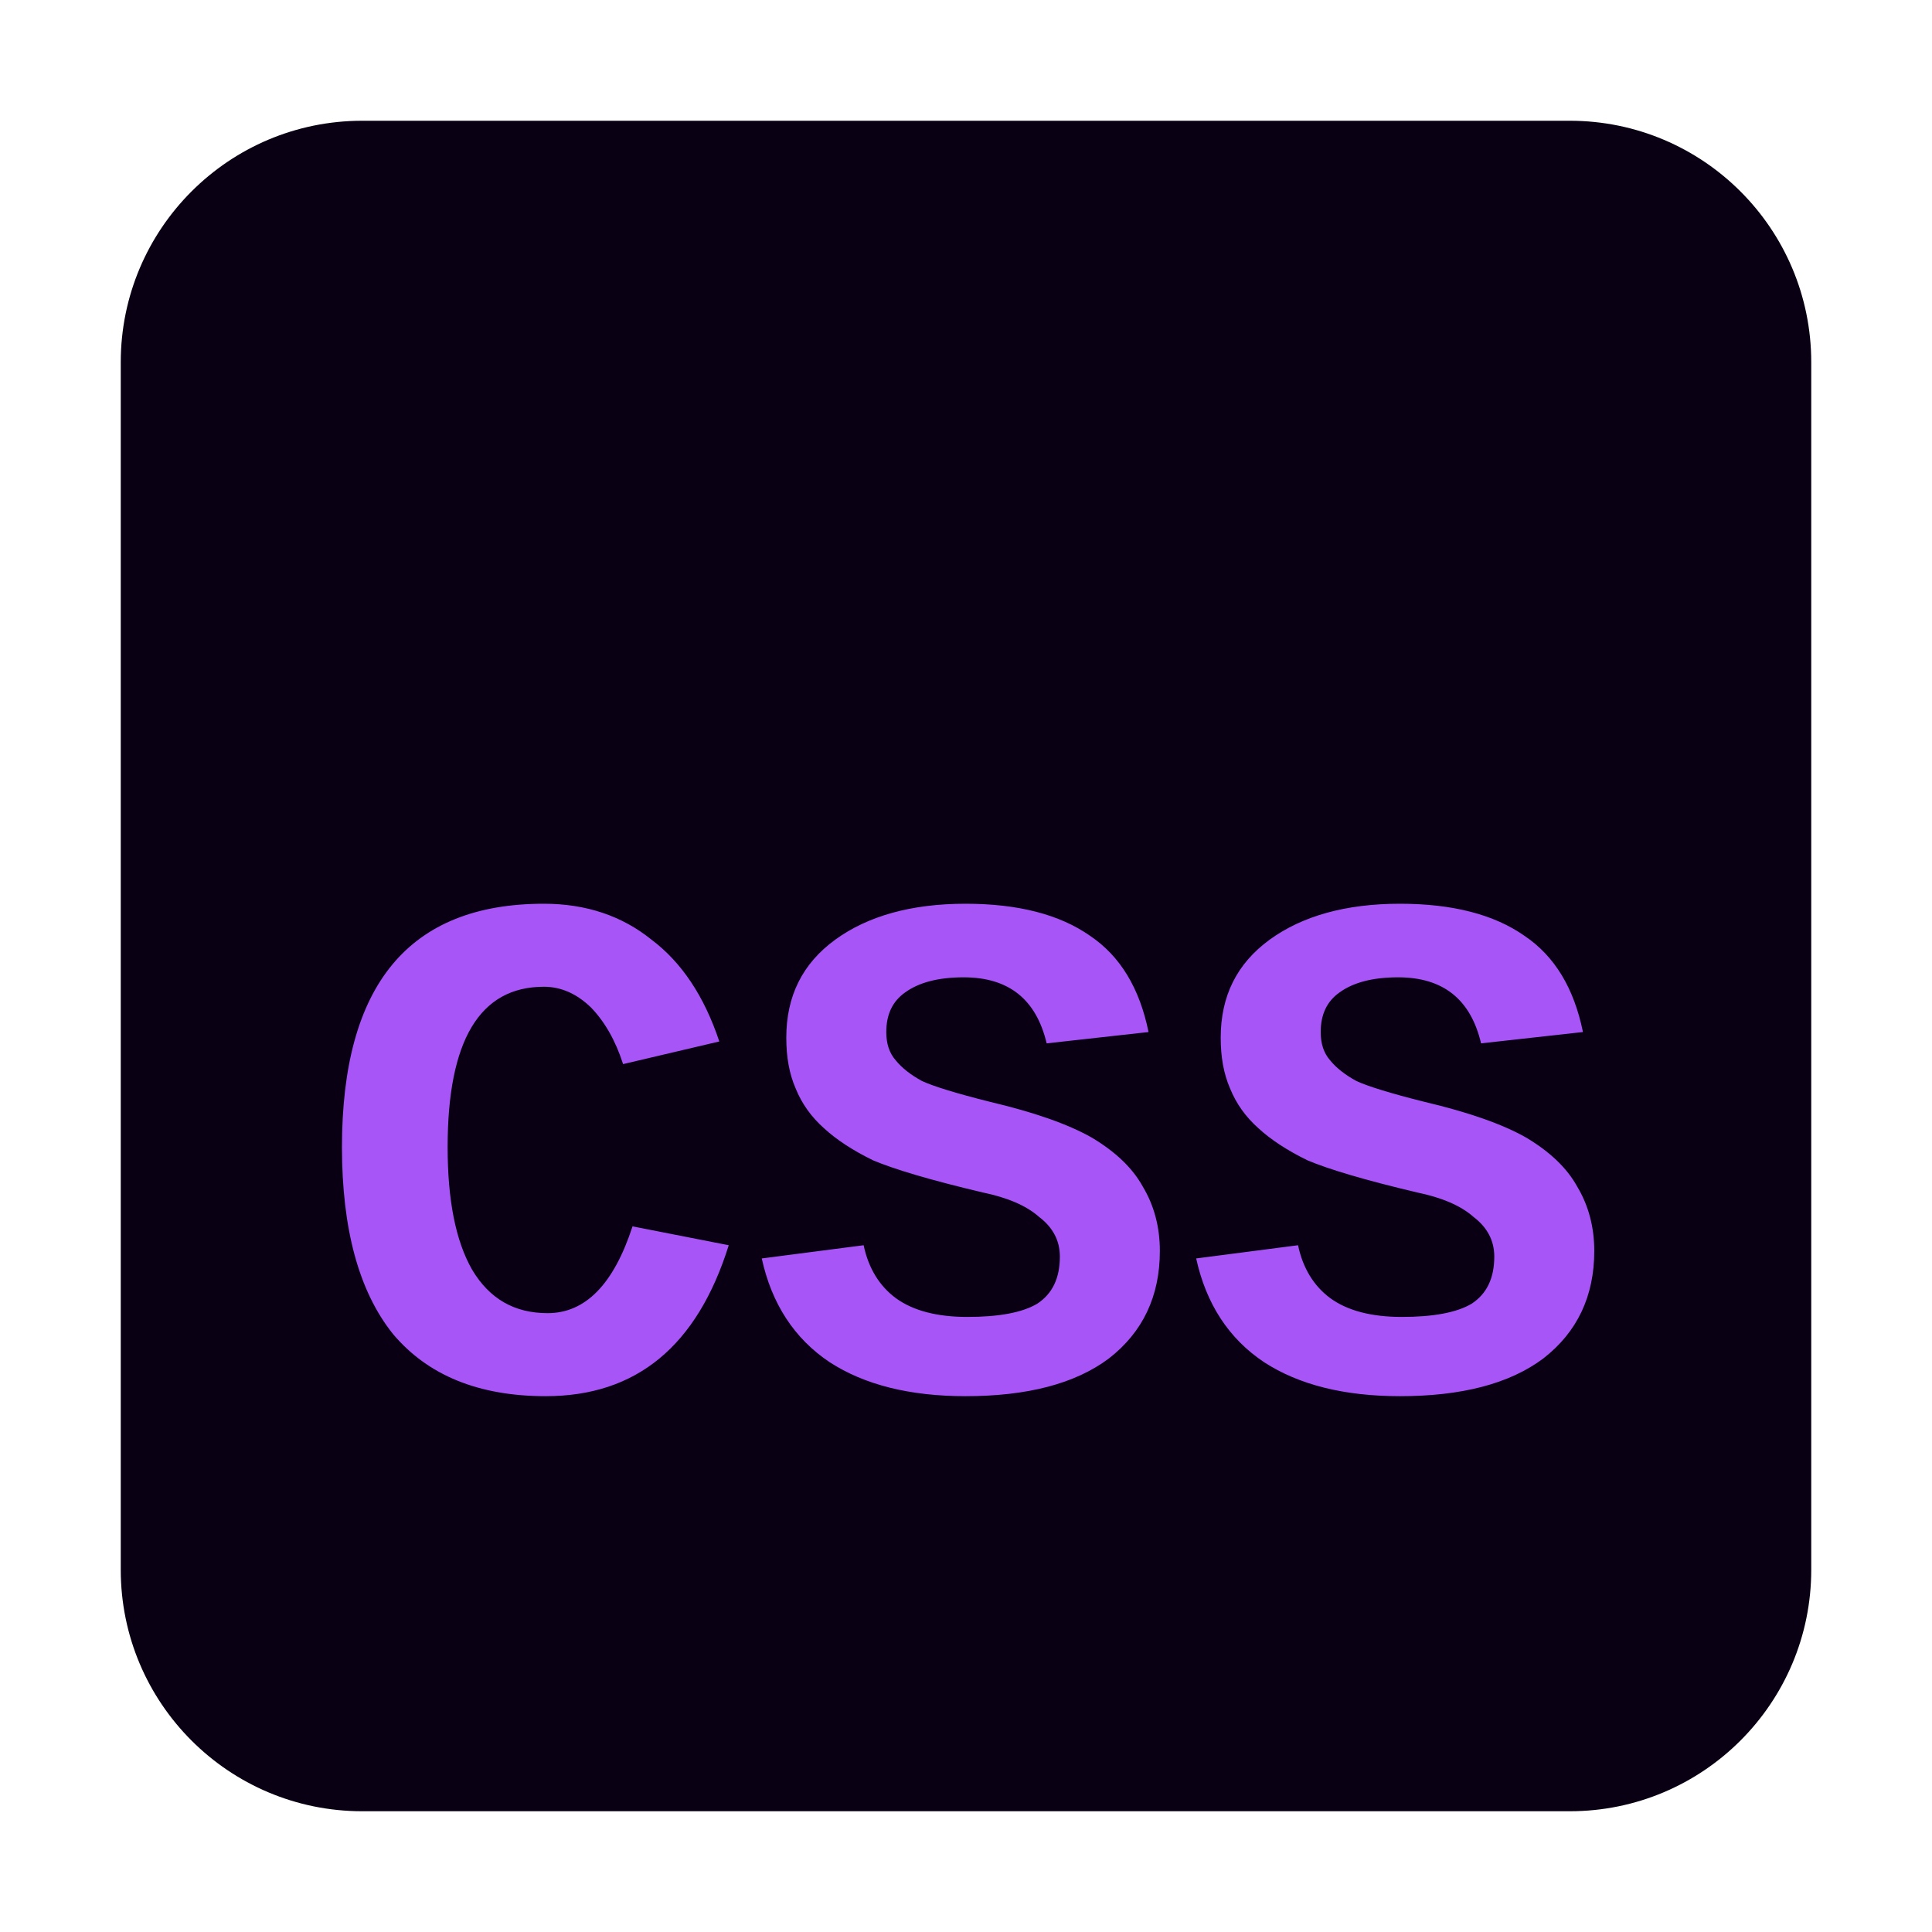
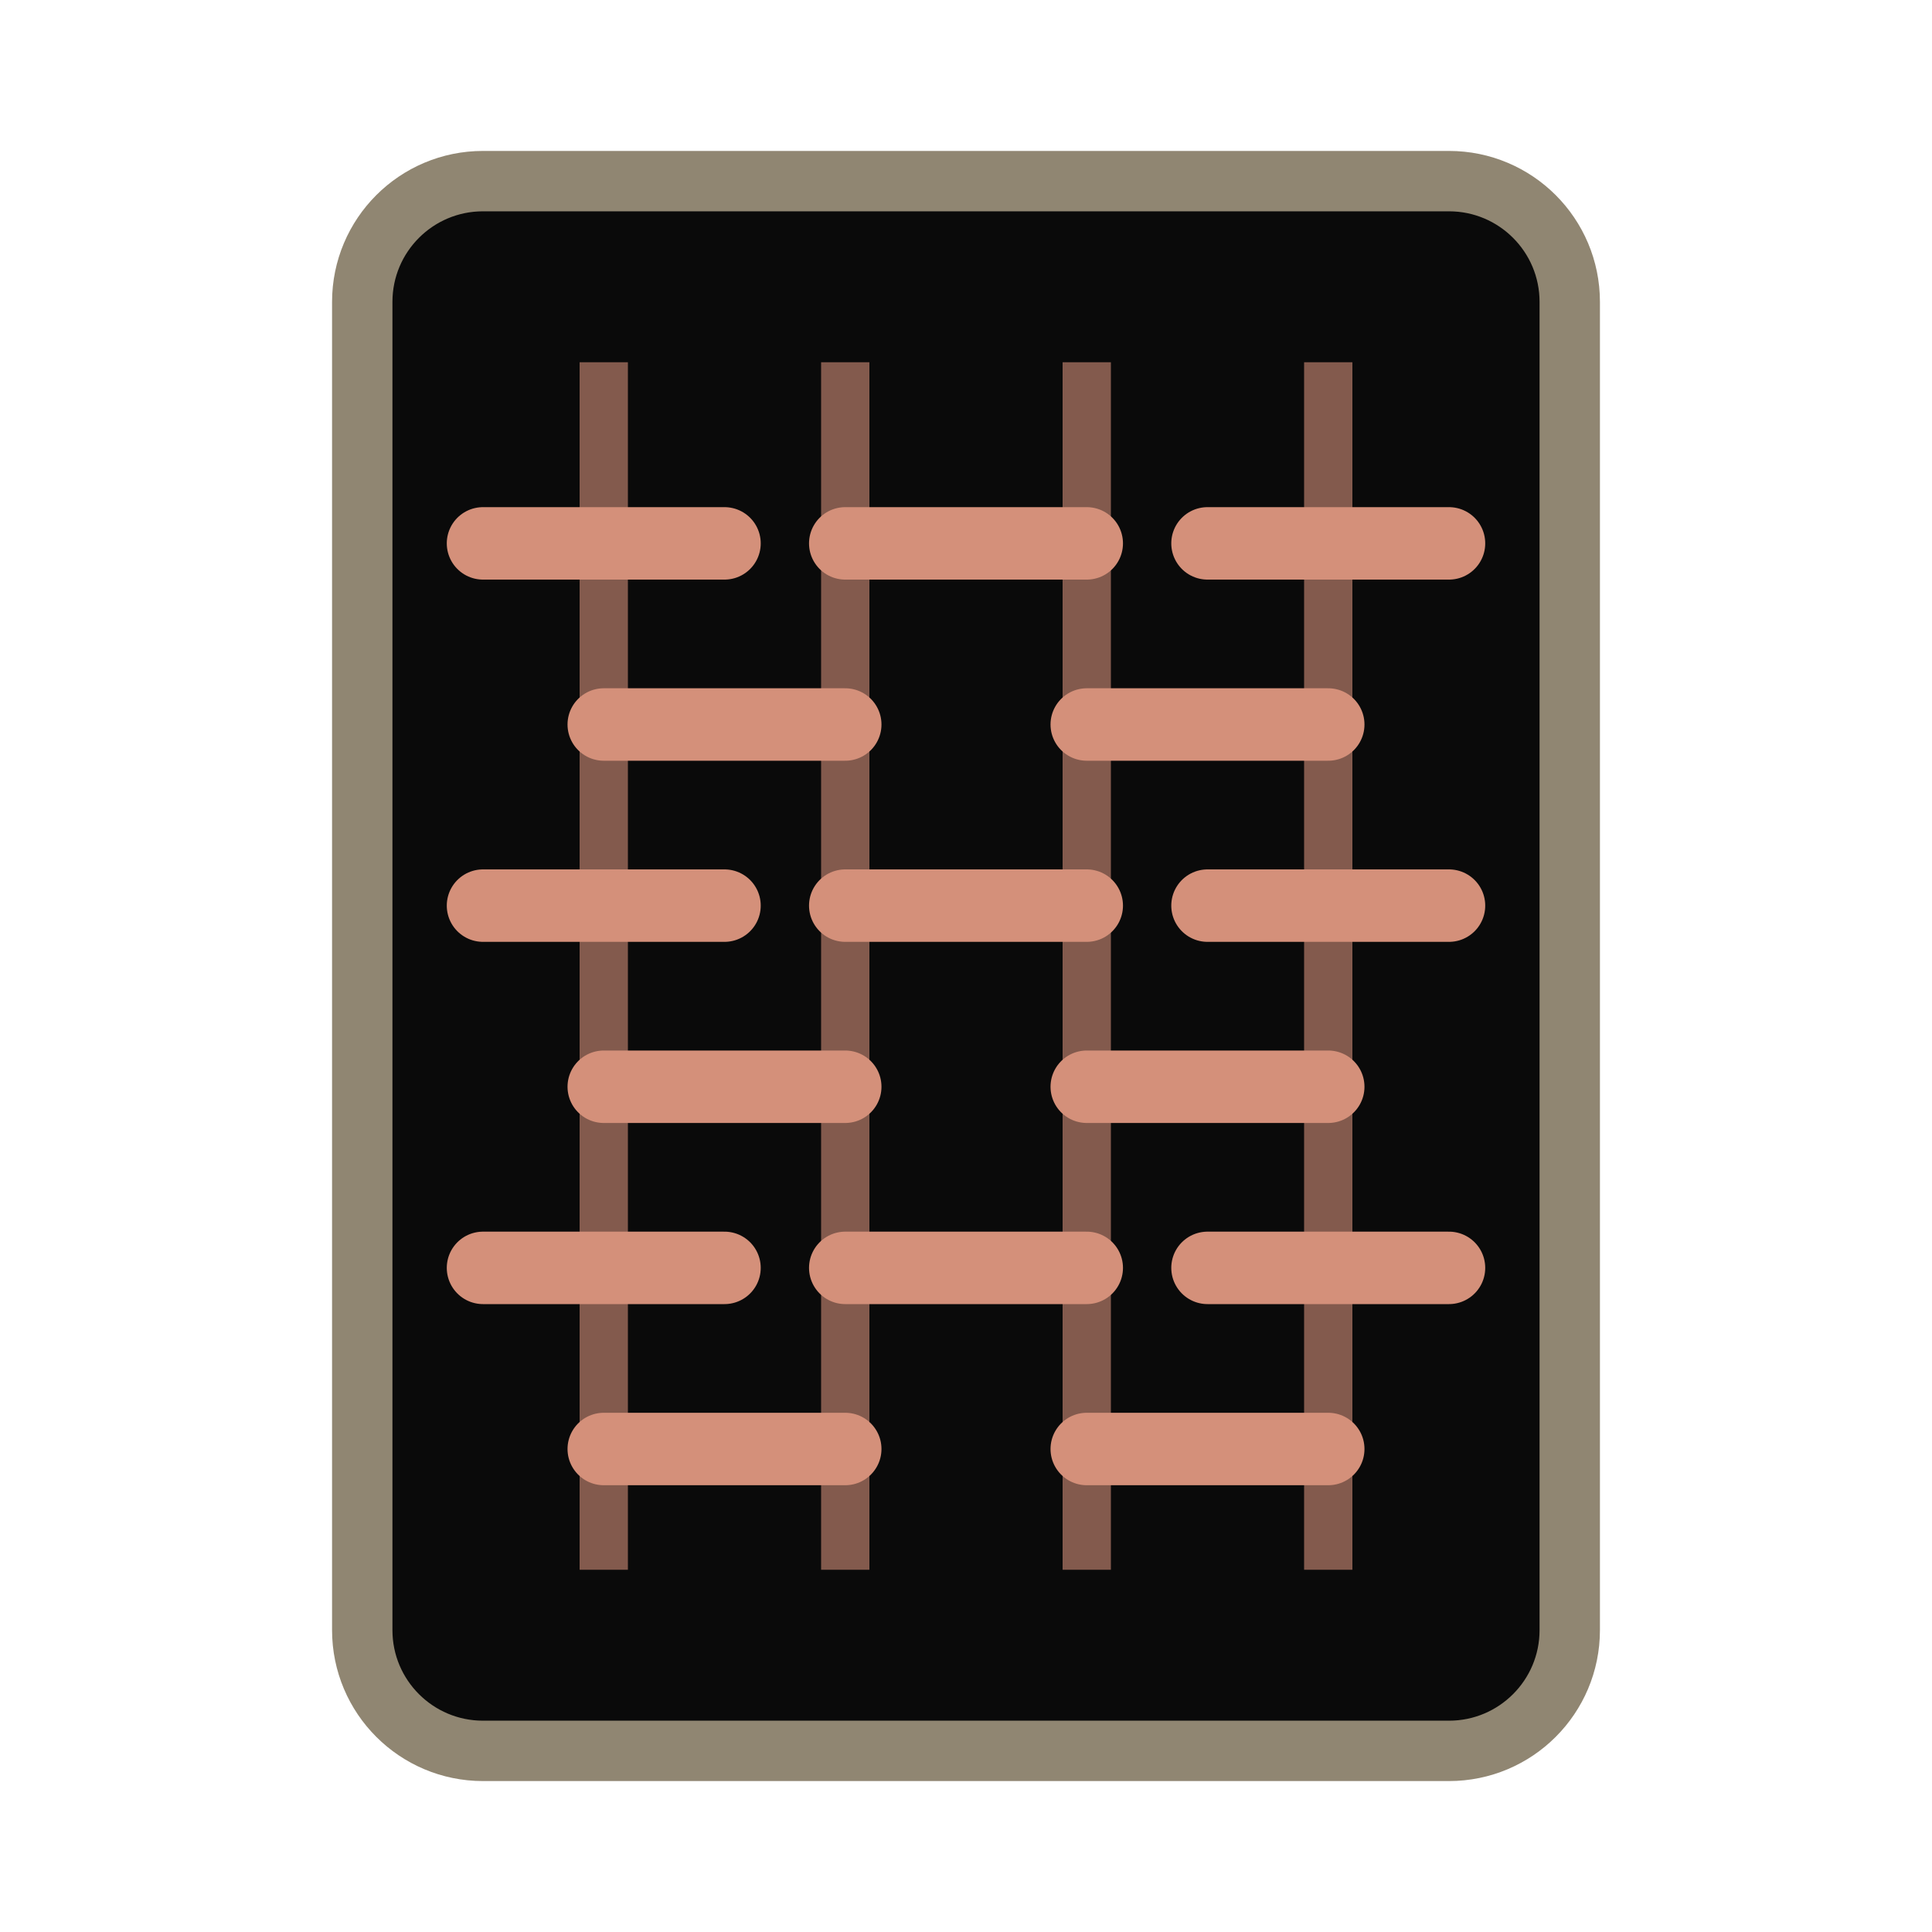
<svg xmlns="http://www.w3.org/2000/svg" viewBox="0 0 16 16">
-   <rect x="1" y="1" width="14" height="14" rx="2" fill="#0a0014" />
-   <text x="8" y="11.5" text-anchor="middle" font-family="'Consolas','Courier New',monospace" font-size="6" font-weight="bold" fill="#A855F7">CSS</text>
+   <rect x="3" y="1.5" width="10" height="13" rx="1" fill="#0A0A0A" stroke="#908672" stroke-width="0.5" />
+   <line x1="5" y1="3" x2="5" y2="13" stroke="#D4907A" stroke-width="0.4" opacity="0.6" />
+   <line x1="7" y1="3" x2="7" y2="13" stroke="#D4907A" stroke-width="0.4" opacity="0.6" />
+   <line x1="9" y1="3" x2="9" y2="13" stroke="#D4907A" stroke-width="0.4" opacity="0.6" />
+   <line x1="11" y1="3" x2="11" y2="13" stroke="#D4907A" stroke-width="0.4" opacity="0.6" />
+   <path d="M4 4.5h2M7 4.5h2M10 4.5h2" stroke="#D4907A" stroke-width="0.6" stroke-linecap="round" />
+   <path d="M5 6h2M9 6h2" stroke="#D4907A" stroke-width="0.6" stroke-linecap="round" />
+   <path d="M4 7.5h2M7 7.5h2M10 7.5h2" stroke="#D4907A" stroke-width="0.6" stroke-linecap="round" />
+   <path d="M5 9h2M9 9h2" stroke="#D4907A" stroke-width="0.6" stroke-linecap="round" />
+   <path d="M4 10.5h2M7 10.5h2M10 10.5h2" stroke="#D4907A" stroke-width="0.6" stroke-linecap="round" />
+   <path d="M5 12h2M9 12h2" stroke="#D4907A" stroke-width="0.6" stroke-linecap="round" />
</svg>
